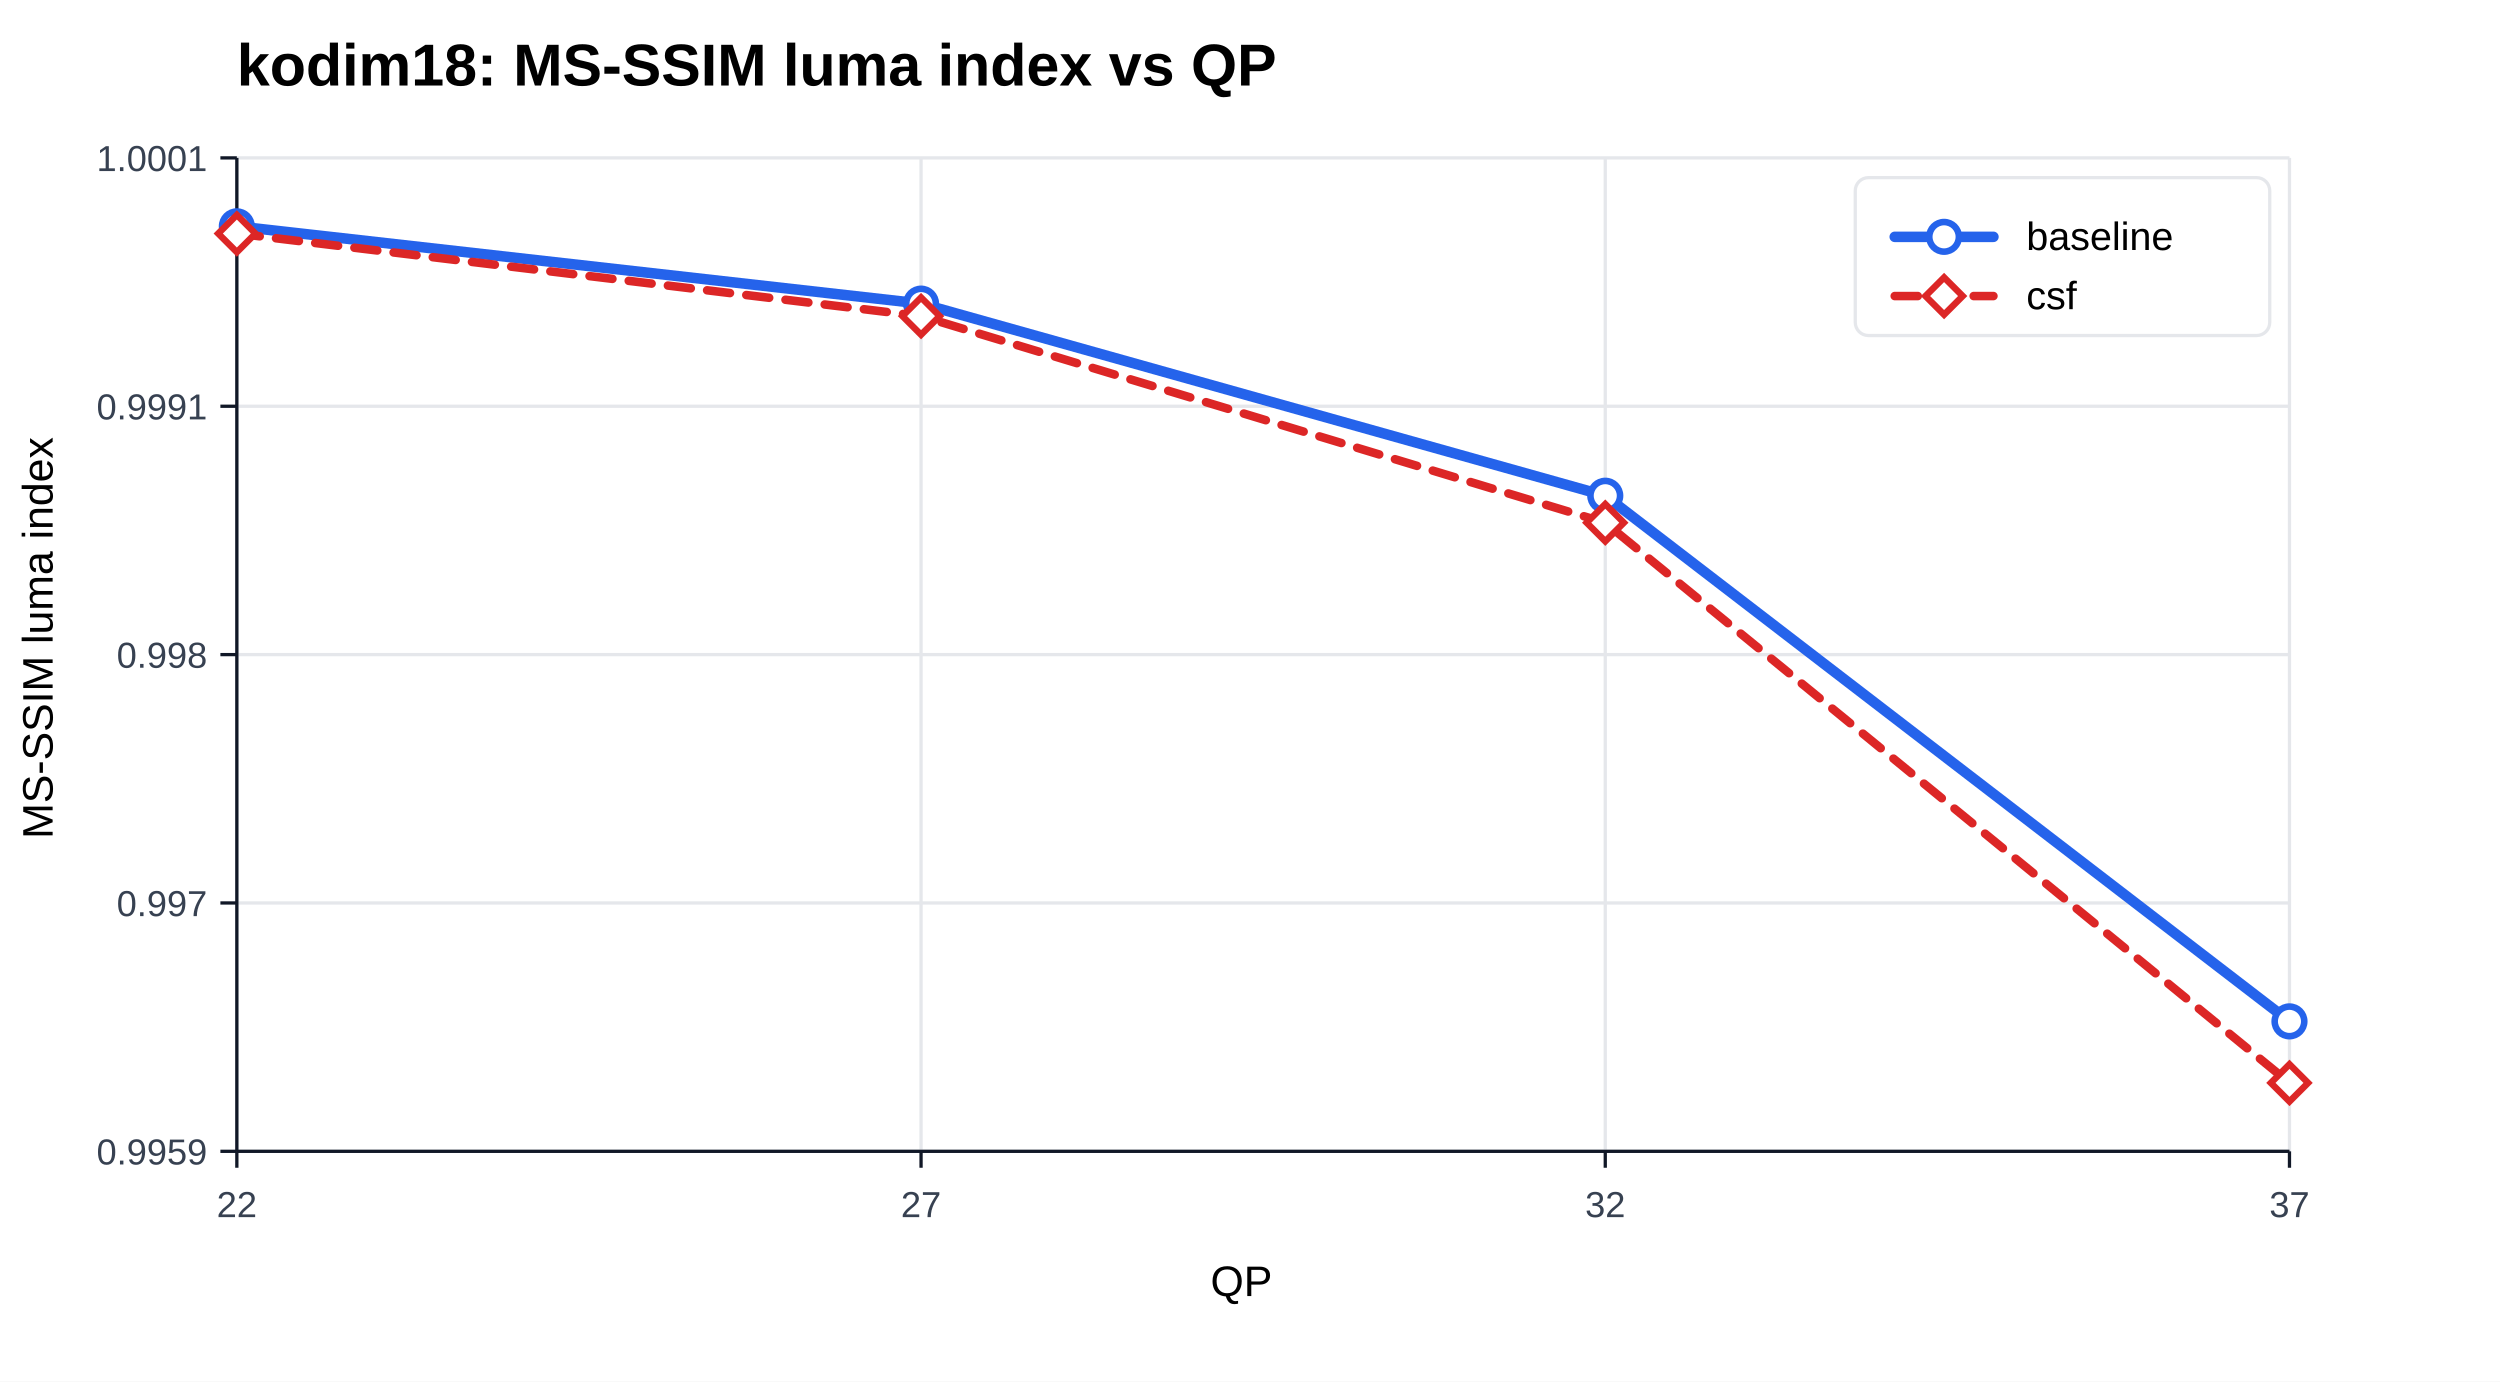
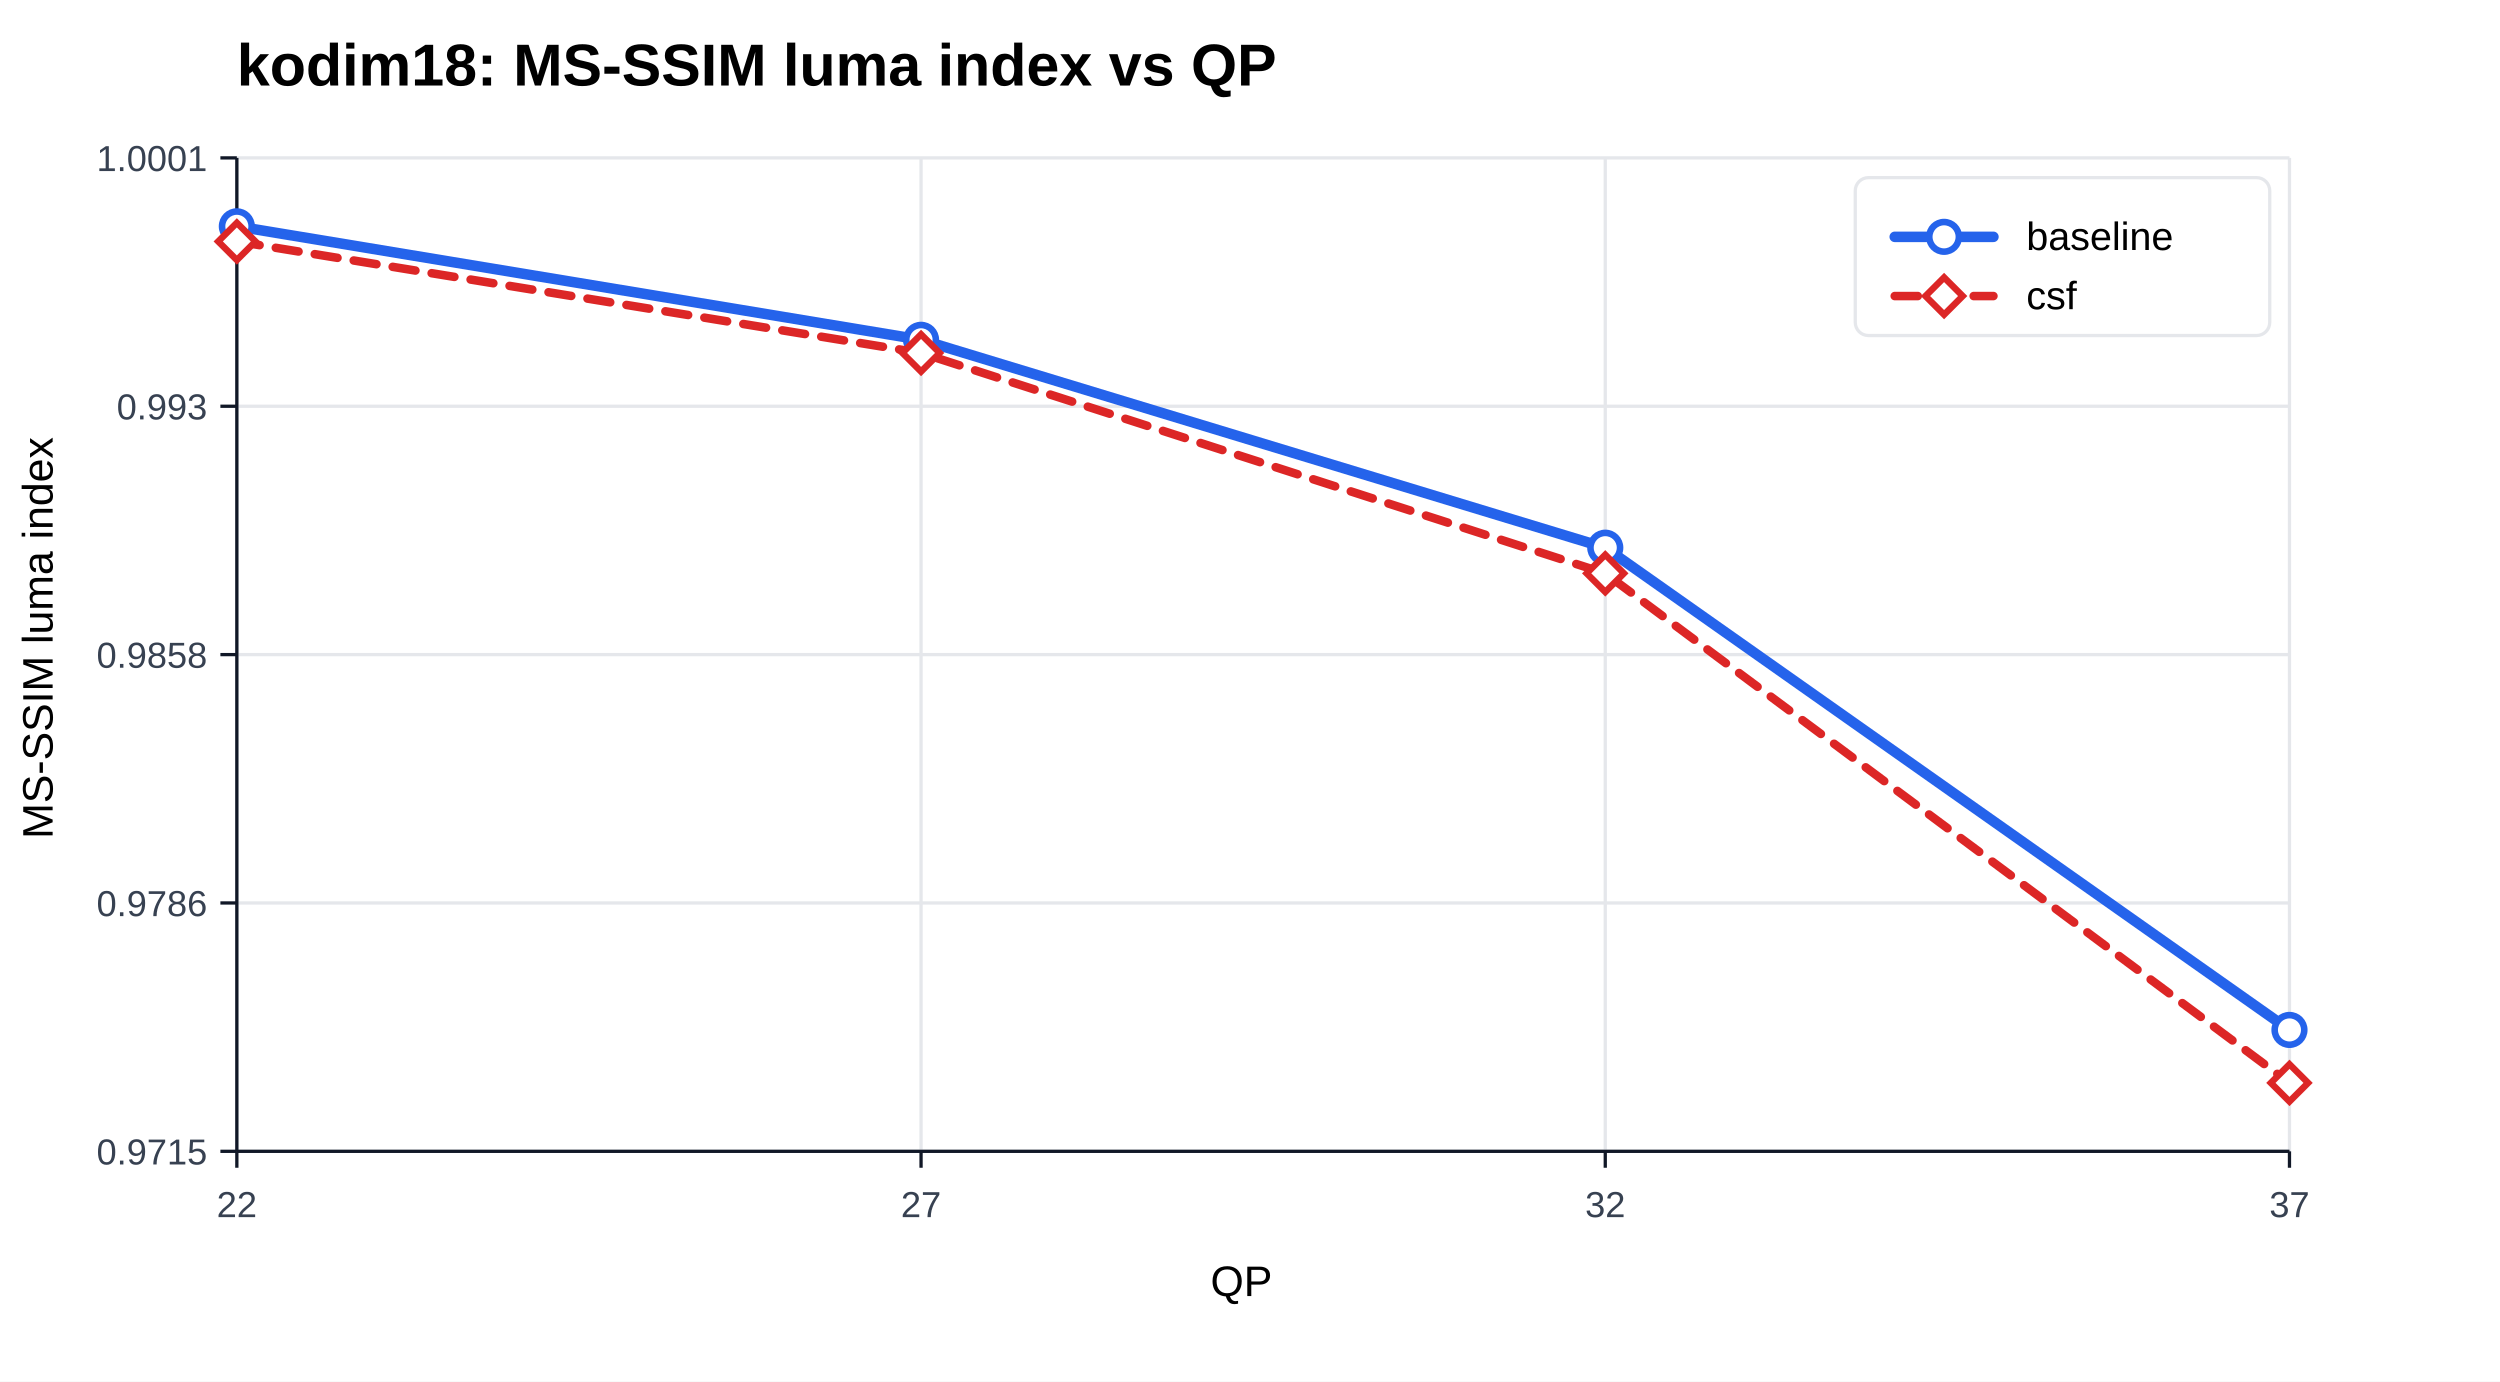
<svg xmlns="http://www.w3.org/2000/svg" width="760" height="420" viewBox="0 0 760 420">
  <rect width="100%" height="100%" fill="#ffffff" />
  <text x="72" y="26" font-family="Arial" font-size="18" font-weight="700">kodim18: MS-SSIM luma index vs QP</text>
  <line x1="72.0" y1="48" x2="72.0" y2="350" stroke="#e5e7eb" stroke-width="1" />
  <line x1="280.0" y1="48" x2="280.0" y2="350" stroke="#e5e7eb" stroke-width="1" />
  <line x1="488.0" y1="48" x2="488.0" y2="350" stroke="#e5e7eb" stroke-width="1" />
  <line x1="696.0" y1="48" x2="696.0" y2="350" stroke="#e5e7eb" stroke-width="1" />
  <line x1="72" y1="350.0" x2="696" y2="350.0" stroke="#e5e7eb" stroke-width="1" />
  <line x1="72" y1="274.5" x2="696" y2="274.5" stroke="#e5e7eb" stroke-width="1" />
  <line x1="72" y1="199.0" x2="696" y2="199.0" stroke="#e5e7eb" stroke-width="1" />
  <line x1="72" y1="123.5" x2="696" y2="123.5" stroke="#e5e7eb" stroke-width="1" />
  <line x1="72" y1="48.0" x2="696" y2="48.0" stroke="#e5e7eb" stroke-width="1" />
  <line x1="72" y1="350" x2="696" y2="350" stroke="#111827" />
  <line x1="72" y1="48" x2="72" y2="350" stroke="#111827" />
  <text x="368" y="394" font-family="Arial" font-size="13">QP</text>
  <text x="16" y="255" font-family="Arial" font-size="13" transform="rotate(-90 16,255)">MS-SSIM luma index</text>
  <line x1="72.0" y1="350" x2="72.0" y2="355" stroke="#111827" />
  <text x="72.0" y="370" font-family="Arial" font-size="11" fill="#374151" text-anchor="middle">22</text>
  <line x1="280.0" y1="350" x2="280.0" y2="355" stroke="#111827" />
  <text x="280.0" y="370" font-family="Arial" font-size="11" fill="#374151" text-anchor="middle">27</text>
  <line x1="488.0" y1="350" x2="488.0" y2="355" stroke="#111827" />
  <text x="488.0" y="370" font-family="Arial" font-size="11" fill="#374151" text-anchor="middle">32</text>
  <line x1="696.0" y1="350" x2="696.0" y2="355" stroke="#111827" />
  <text x="696.0" y="370" font-family="Arial" font-size="11" fill="#374151" text-anchor="middle">37</text>
  <line x1="67" y1="350.0" x2="72" y2="350.0" stroke="#111827" />
-   <text x="63" y="354.0" font-family="Arial" font-size="11" fill="#374151" text-anchor="end">0.9959</text>
+   <text x="63" y="354.0" font-family="Arial" font-size="11" fill="#374151" text-anchor="end">0.9715</text>
  <line x1="67" y1="274.5" x2="72" y2="274.5" stroke="#111827" />
-   <text x="63" y="278.5" font-family="Arial" font-size="11" fill="#374151" text-anchor="end">0.997</text>
+   <text x="63" y="278.5" font-family="Arial" font-size="11" fill="#374151" text-anchor="end">0.9786</text>
  <line x1="67" y1="199.0" x2="72" y2="199.0" stroke="#111827" />
-   <text x="63" y="203.0" font-family="Arial" font-size="11" fill="#374151" text-anchor="end">0.998</text>
+   <text x="63" y="203.0" font-family="Arial" font-size="11" fill="#374151" text-anchor="end">0.9858</text>
  <line x1="67" y1="123.5" x2="72" y2="123.5" stroke="#111827" />
-   <text x="63" y="127.5" font-family="Arial" font-size="11" fill="#374151" text-anchor="end">0.9991</text>
+   <text x="63" y="127.5" font-family="Arial" font-size="11" fill="#374151" text-anchor="end">0.993</text>
  <line x1="67" y1="48.0" x2="72" y2="48.0" stroke="#111827" />
  <text x="63" y="52.0" font-family="Arial" font-size="11" fill="#374151" text-anchor="end">1.0001</text>
-   <polyline fill="none" stroke="#2563eb" stroke-width="3.2" stroke-linecap="round" stroke-linejoin="round" points="72.0,68.8 280.0,92.3 488.0,150.7 696.0,310.5" />
+   <polyline fill="none" stroke="#2563eb" stroke-width="3.2" stroke-linecap="round" stroke-linejoin="round" points="72.0,68.8 280.0,103.3 488.0,166.5 696.0,313.1" />
  <circle cx="72.0" cy="68.8" r="4.5" fill="#ffffff" stroke="#2563eb" stroke-width="2" />
-   <circle cx="280.0" cy="92.3" r="4.5" fill="#ffffff" stroke="#2563eb" stroke-width="2" />
-   <circle cx="488.0" cy="150.7" r="4.5" fill="#ffffff" stroke="#2563eb" stroke-width="2" />
-   <circle cx="696.0" cy="310.5" r="4.5" fill="#ffffff" stroke="#2563eb" stroke-width="2" />
-   <polyline fill="none" stroke="#dc2626" stroke-width="2.6" stroke-linecap="round" stroke-linejoin="round" stroke-dasharray="7 5" points="72.0,71.0 280.0,96.1 488.0,158.9 696.0,329.2" />
-   <rect x="68.0" y="67.0" width="8" height="8" transform="rotate(45 72.0 71.0)" fill="#ffffff" stroke="#dc2626" stroke-width="2" />
-   <rect x="276.0" y="92.1" width="8" height="8" transform="rotate(45 280.0 96.1)" fill="#ffffff" stroke="#dc2626" stroke-width="2" />
-   <rect x="484.0" y="154.9" width="8" height="8" transform="rotate(45 488.0 158.9)" fill="#ffffff" stroke="#dc2626" stroke-width="2" />
+   <circle cx="280.0" cy="103.3" r="4.5" fill="#ffffff" stroke="#2563eb" stroke-width="2" />
+   <circle cx="488.0" cy="166.5" r="4.5" fill="#ffffff" stroke="#2563eb" stroke-width="2" />
+   <circle cx="696.0" cy="313.1" r="4.5" fill="#ffffff" stroke="#2563eb" stroke-width="2" />
+   <polyline fill="none" stroke="#dc2626" stroke-width="2.6" stroke-linecap="round" stroke-linejoin="round" stroke-dasharray="7 5" points="72.0,73.4 280.0,107.3 488.0,174.3 696.0,329.2" />
+   <rect x="68.0" y="69.4" width="8" height="8" transform="rotate(45 72.0 73.4)" fill="#ffffff" stroke="#dc2626" stroke-width="2" />
+   <rect x="276.0" y="103.3" width="8" height="8" transform="rotate(45 280.0 107.3)" fill="#ffffff" stroke="#dc2626" stroke-width="2" />
+   <rect x="484.0" y="170.3" width="8" height="8" transform="rotate(45 488.0 174.3)" fill="#ffffff" stroke="#dc2626" stroke-width="2" />
  <rect x="692.0" y="325.2" width="8" height="8" transform="rotate(45 696.0 329.2)" fill="#ffffff" stroke="#dc2626" stroke-width="2" />
  <rect x="564" y="54" width="126" height="48" rx="4" fill="#ffffff" stroke="#e5e7eb" />
  <line x1="576" y1="72" x2="606" y2="72" stroke="#2563eb" stroke-width="3.2" stroke-linecap="round" />
  <circle cx="591.0" cy="72.0" r="4.5" fill="#ffffff" stroke="#2563eb" stroke-width="2" />
  <text x="616" y="76" font-family="Arial" font-size="12">baseline</text>
  <line x1="576" y1="90" x2="606" y2="90" stroke="#dc2626" stroke-width="2.6" stroke-linecap="round" stroke-dasharray="7 5" />
  <rect x="587.0" y="86.0" width="8" height="8" transform="rotate(45 591.0 90.0)" fill="#ffffff" stroke="#dc2626" stroke-width="2" />
  <text x="616" y="94" font-family="Arial" font-size="12">csf</text>
</svg>
